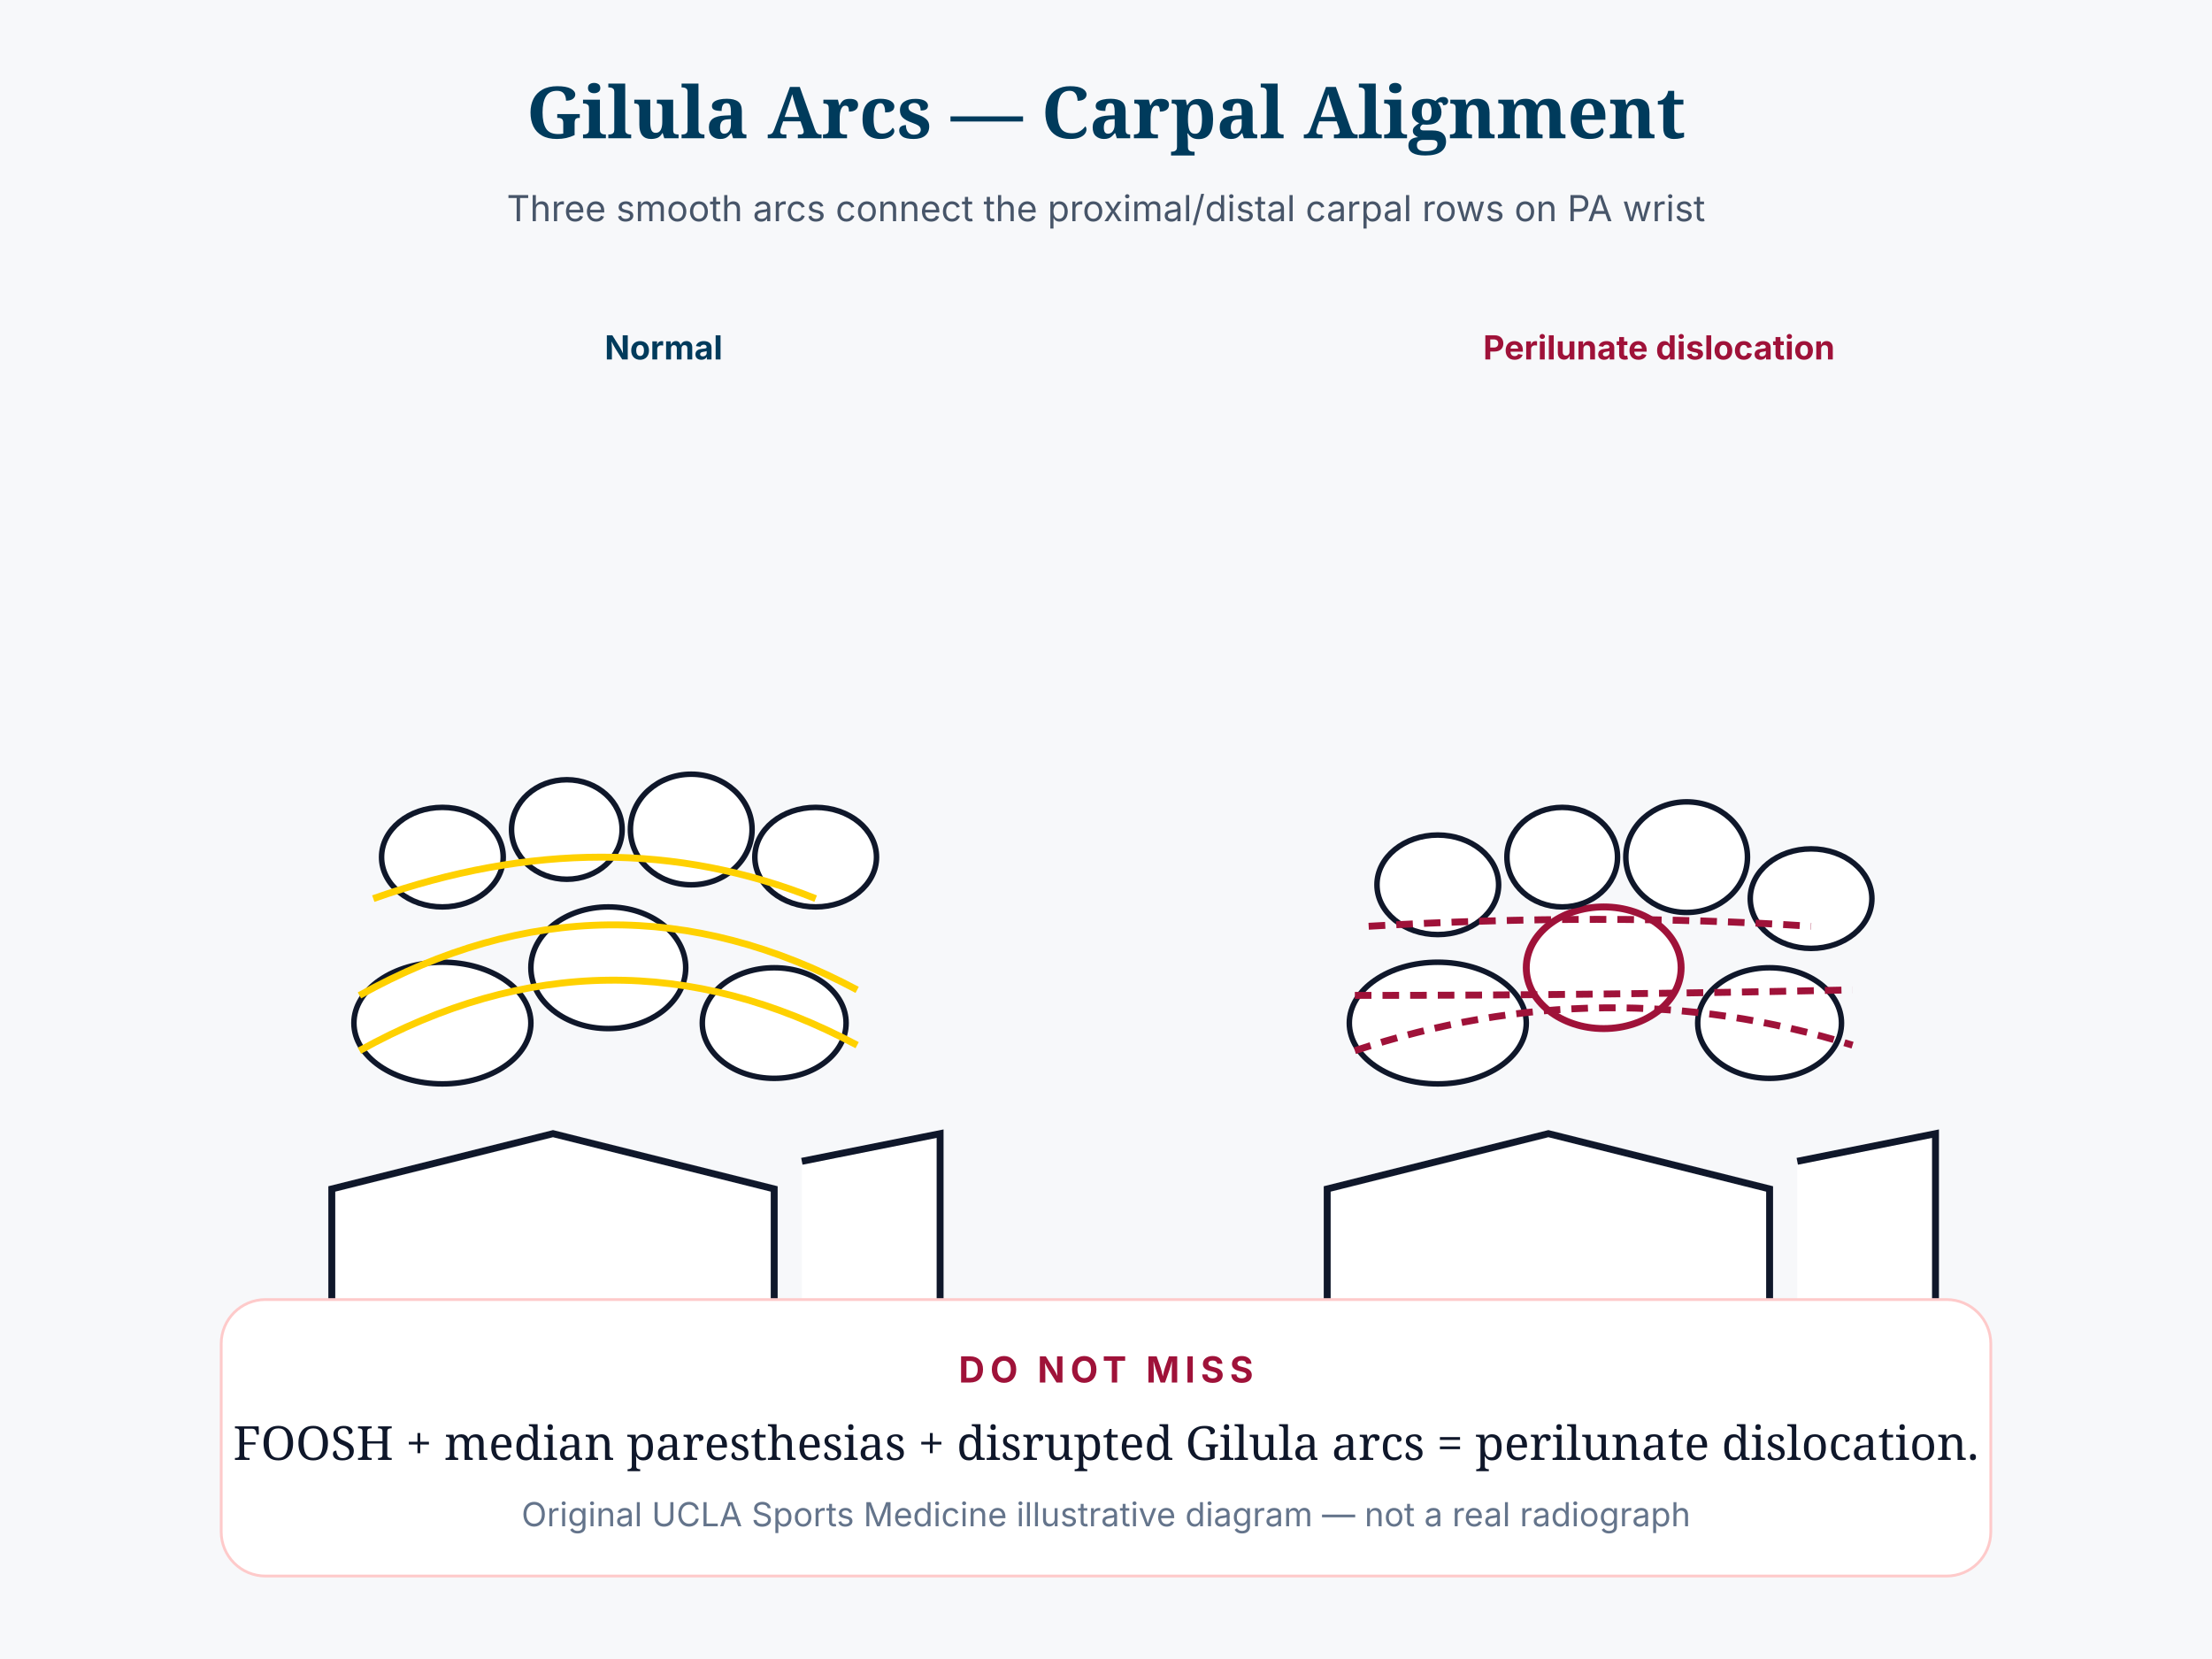
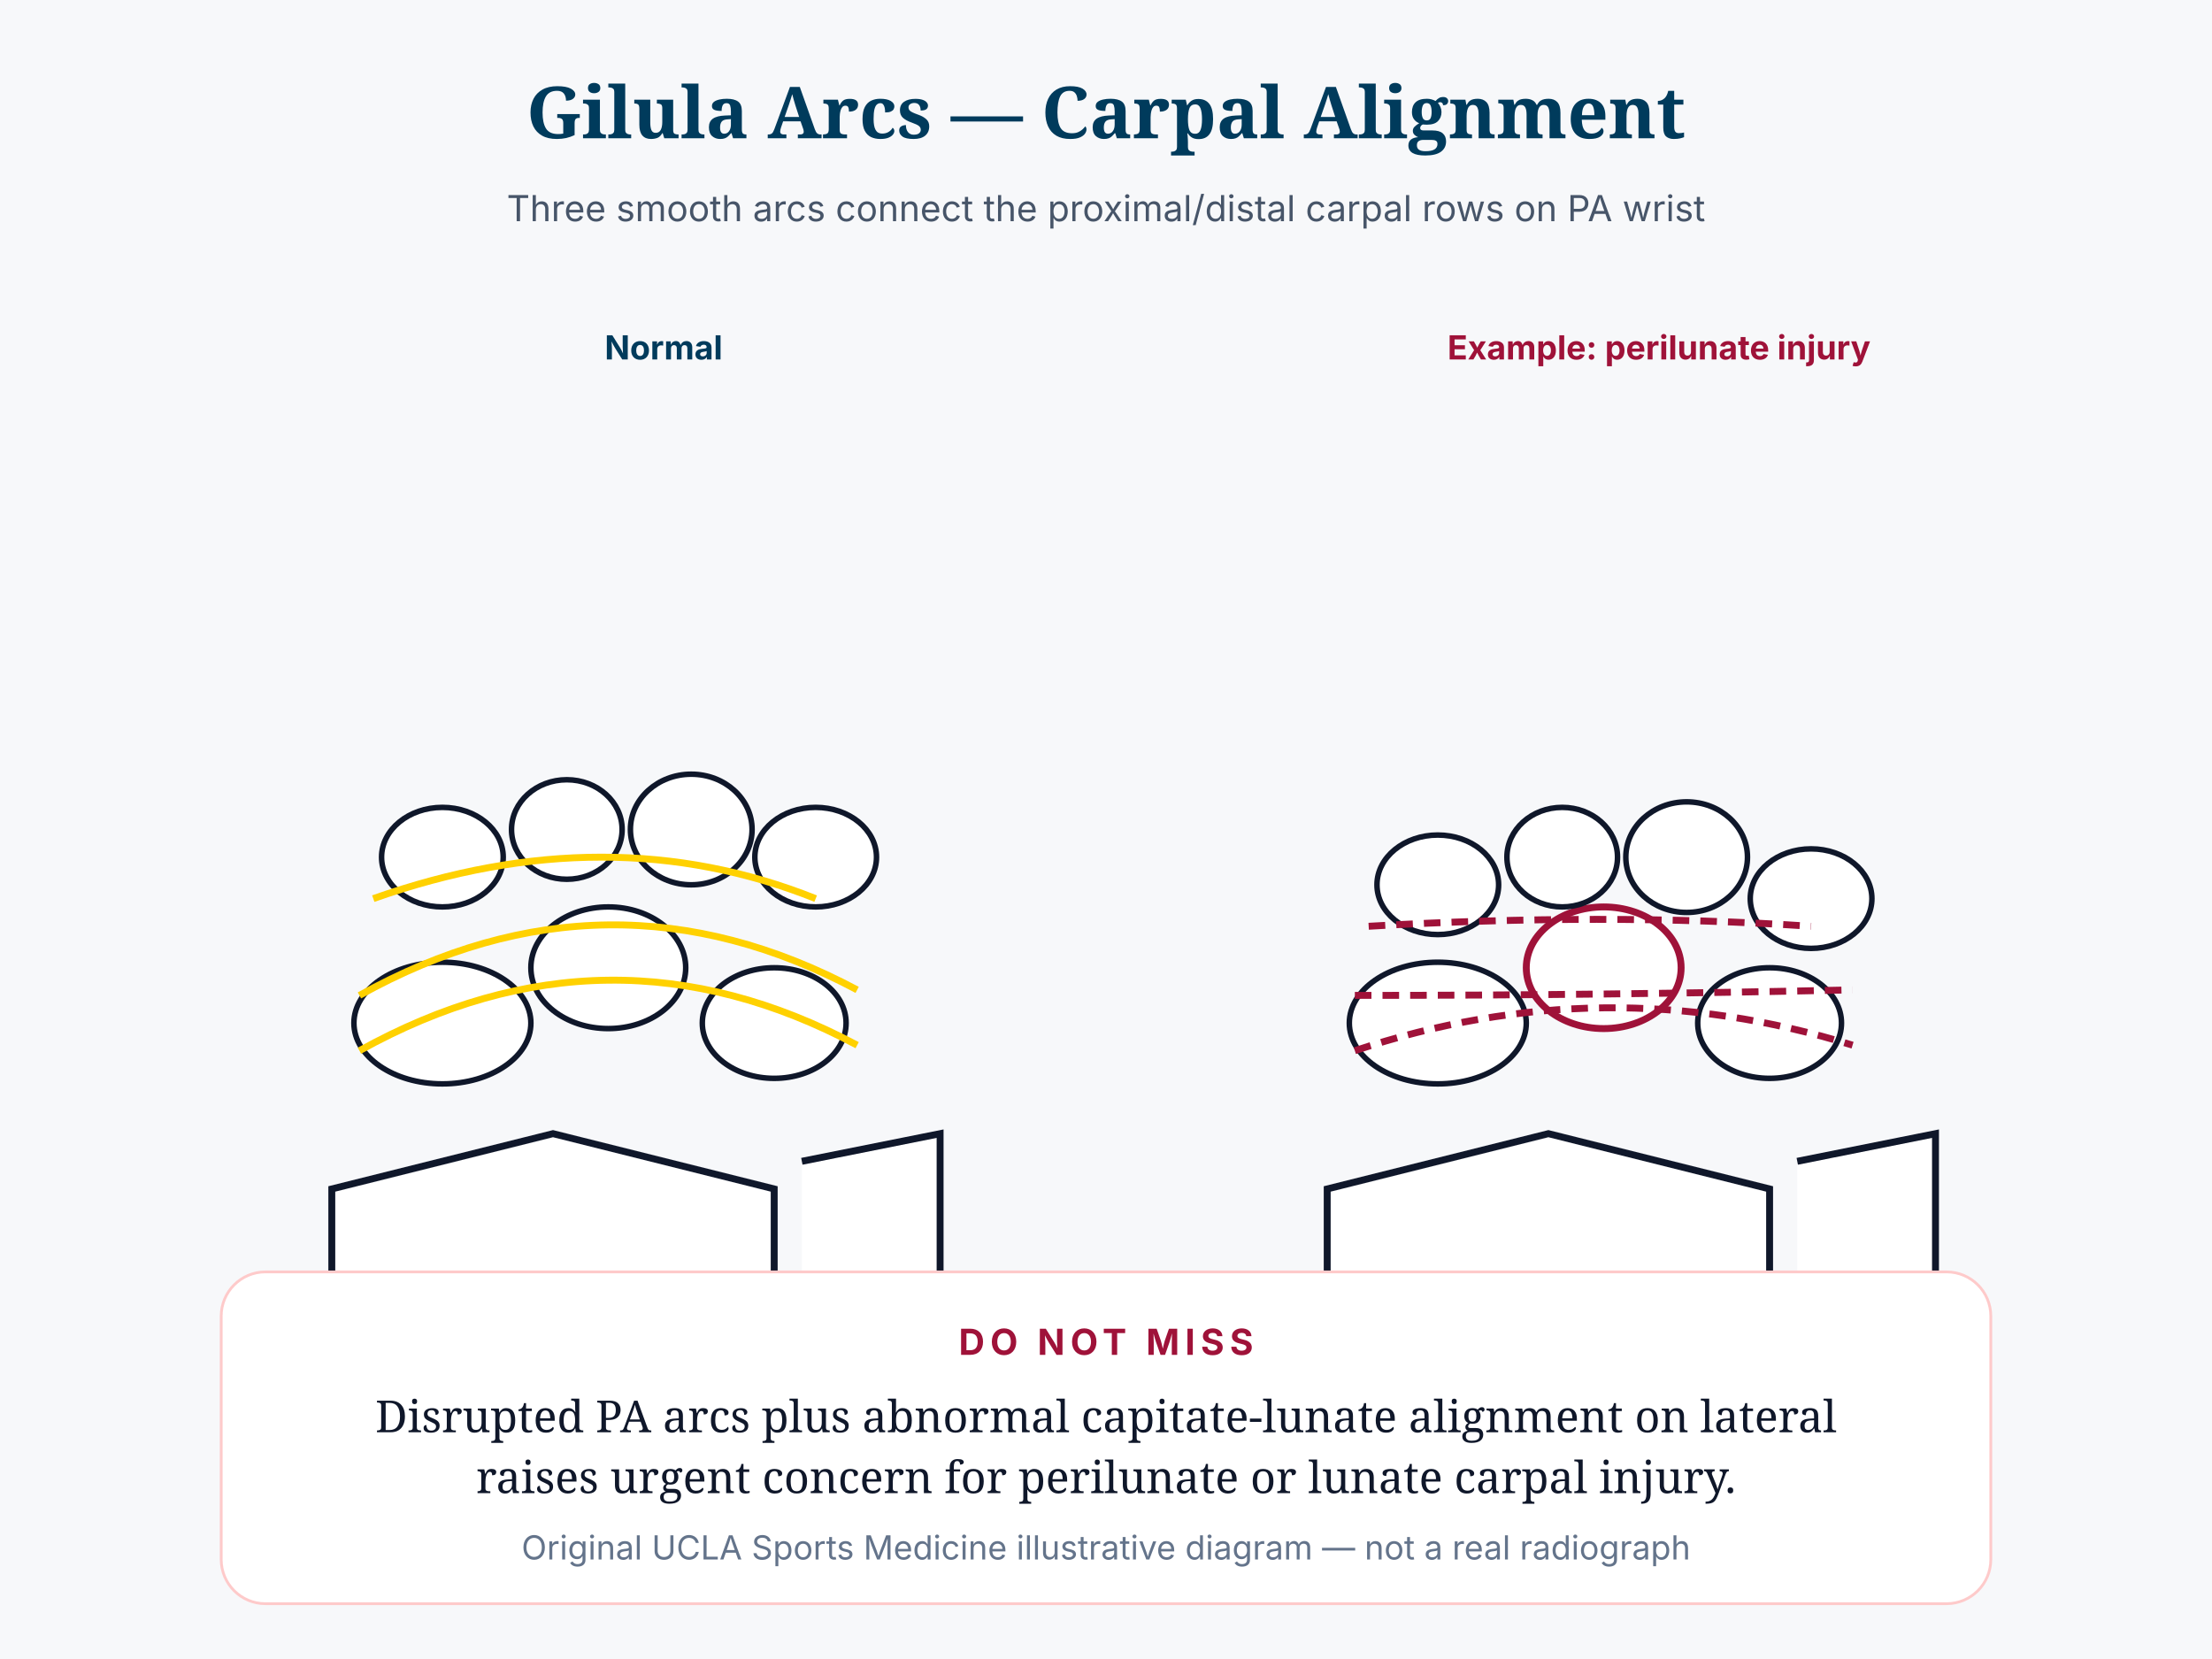
<svg xmlns="http://www.w3.org/2000/svg" viewBox="0 0 800 600" role="img" aria-label="Gilula arcs diagram">
  <rect width="800" height="600" fill="#F7F8FA" />
  <text x="400" y="50" font-family="'Source Serif 4', serif" font-size="26" font-weight="700" fill="#003B5C" text-anchor="middle">Gilula Arcs — Carpal Alignment</text>
  <text x="400" y="80" font-family="Inter, sans-serif" font-size="13" fill="#475569" text-anchor="middle">Three smooth arcs connect the proximal/distal carpal rows on PA wrist</text>
  <g transform="translate(80,130)" font-family="Inter, sans-serif">
    <text x="160" y="0" text-anchor="middle" font-weight="700" fill="#003B5C">Normal</text>
    <path d="M40 360 L40 300 L120 280 L200 300 L200 360 Z" stroke="#0F172A" stroke-width="2.5" fill="#FFFFFF" />
    <path d="M210 350 L260 350 L260 280 L210 290" stroke="#0F172A" stroke-width="2.5" fill="#FFFFFF" />
    <ellipse cx="80" cy="240" rx="32" ry="22" stroke="#0F172A" stroke-width="2" fill="#FFFFFF" />
    <ellipse cx="140" cy="220" rx="28" ry="22" stroke="#0F172A" stroke-width="2" fill="#FFFFFF" />
    <ellipse cx="200" cy="240" rx="26" ry="20" stroke="#0F172A" stroke-width="2" fill="#FFFFFF" />
    <ellipse cx="80" cy="180" rx="22" ry="18" stroke="#0F172A" stroke-width="2" fill="#FFFFFF" />
    <ellipse cx="125" cy="170" rx="20" ry="18" stroke="#0F172A" stroke-width="2" fill="#FFFFFF" />
    <ellipse cx="170" cy="170" rx="22" ry="20" stroke="#0F172A" stroke-width="2" fill="#FFFFFF" />
    <ellipse cx="215" cy="180" rx="22" ry="18" stroke="#0F172A" stroke-width="2" fill="#FFFFFF" />
    <path d="M50 250 Q140 200 230 248" stroke="#FFD100" stroke-width="2.5" fill="none" />
    <path d="M50 230 Q140 180 230 228" stroke="#FFD100" stroke-width="2.5" fill="none" />
    <path d="M55 195 Q140 165 215 195" stroke="#FFD100" stroke-width="2.5" fill="none" />
    <text x="160" y="370" text-anchor="middle" font-size="11" fill="#7A6400" font-weight="700">3 smooth arcs</text>
  </g>
  <g transform="translate(440,130)" font-family="Inter, sans-serif">
-     <text x="160" y="0" text-anchor="middle" font-weight="700" fill="#9F1239">Perilunate dislocation</text>
+     <text x="160" y="0" text-anchor="middle" font-weight="700" fill="#9F1239">Example: perilunate injury</text>
    <path d="M40 360 L40 300 L120 280 L200 300 L200 360 Z" stroke="#0F172A" stroke-width="2.5" fill="#FFFFFF" />
    <path d="M210 350 L260 350 L260 280 L210 290" stroke="#0F172A" stroke-width="2.5" fill="#FFFFFF" />
    <ellipse cx="80" cy="240" rx="32" ry="22" stroke="#0F172A" stroke-width="2" fill="#FFFFFF" />
    <ellipse cx="140" cy="220" rx="28" ry="22" stroke="#9F1239" stroke-width="2.5" fill="#FFFFFF" />
    <ellipse cx="200" cy="240" rx="26" ry="20" stroke="#0F172A" stroke-width="2" fill="#FFFFFF" />
    <ellipse cx="80" cy="190" rx="22" ry="18" stroke="#0F172A" stroke-width="2" fill="#FFFFFF" />
    <ellipse cx="125" cy="180" rx="20" ry="18" stroke="#0F172A" stroke-width="2" fill="#FFFFFF" />
    <ellipse cx="170" cy="180" rx="22" ry="20" stroke="#0F172A" stroke-width="2" fill="#FFFFFF" />
    <ellipse cx="215" cy="195" rx="22" ry="18" stroke="#0F172A" stroke-width="2" fill="#FFFFFF" />
    <path d="M50 250 Q140 220 230 248" stroke="#9F1239" stroke-width="2.5" fill="none" stroke-dasharray="6 4" />
    <path d="M50 230 Q140 230 230 228" stroke="#9F1239" stroke-width="2.5" fill="none" stroke-dasharray="6 4" />
    <path d="M55 205 Q140 200 215 205" stroke="#9F1239" stroke-width="2.5" fill="none" stroke-dasharray="6 4" />
    <text x="160" y="370" text-anchor="middle" font-size="11" fill="#9F1239" font-weight="700">Arcs disrupted → urgent reduction</text>
  </g>
  <g font-family="Inter, sans-serif" font-size="13" fill="#475569">
-     <rect x="80" y="470" width="640" height="100" rx="16" fill="#FFFFFF" stroke="#FECACA" />
-     <text x="400" y="500" text-anchor="middle" font-weight="700" fill="#9F1239" font-size="13" letter-spacing="2">DO NOT MISS</text>
-     <text x="400" y="528" text-anchor="middle" font-family="'Source Serif 4', serif" font-size="17" fill="#0F172A">FOOSH + median paresthesias + disrupted Gilula arcs = perilunate dislocation.</text>
-     <text x="400" y="552" text-anchor="middle" font-size="12" fill="#64748B">Original UCLA Sports Medicine illustrative diagram — not a real radiograph</text>
+     <rect x="80" y="460" width="640" height="120" rx="16" fill="#FFFFFF" stroke="#FECACA" />
+     <text x="400" y="490" text-anchor="middle" font-weight="700" fill="#9F1239" font-size="13" letter-spacing="2">DO NOT MISS</text>
+     <text x="400" y="518" text-anchor="middle" font-family="'Source Serif 4', serif" font-size="16" fill="#0F172A">Disrupted PA arcs plus abnormal capitate-lunate alignment on lateral</text>
+     <text x="400" y="540" text-anchor="middle" font-family="'Source Serif 4', serif" font-size="16" fill="#0F172A">raises urgent concern for perilunate or lunate carpal injury.</text>
+     <text x="400" y="564" text-anchor="middle" font-size="12" fill="#64748B">Original UCLA Sports Medicine illustrative diagram — not a real radiograph</text>
  </g>
</svg>
